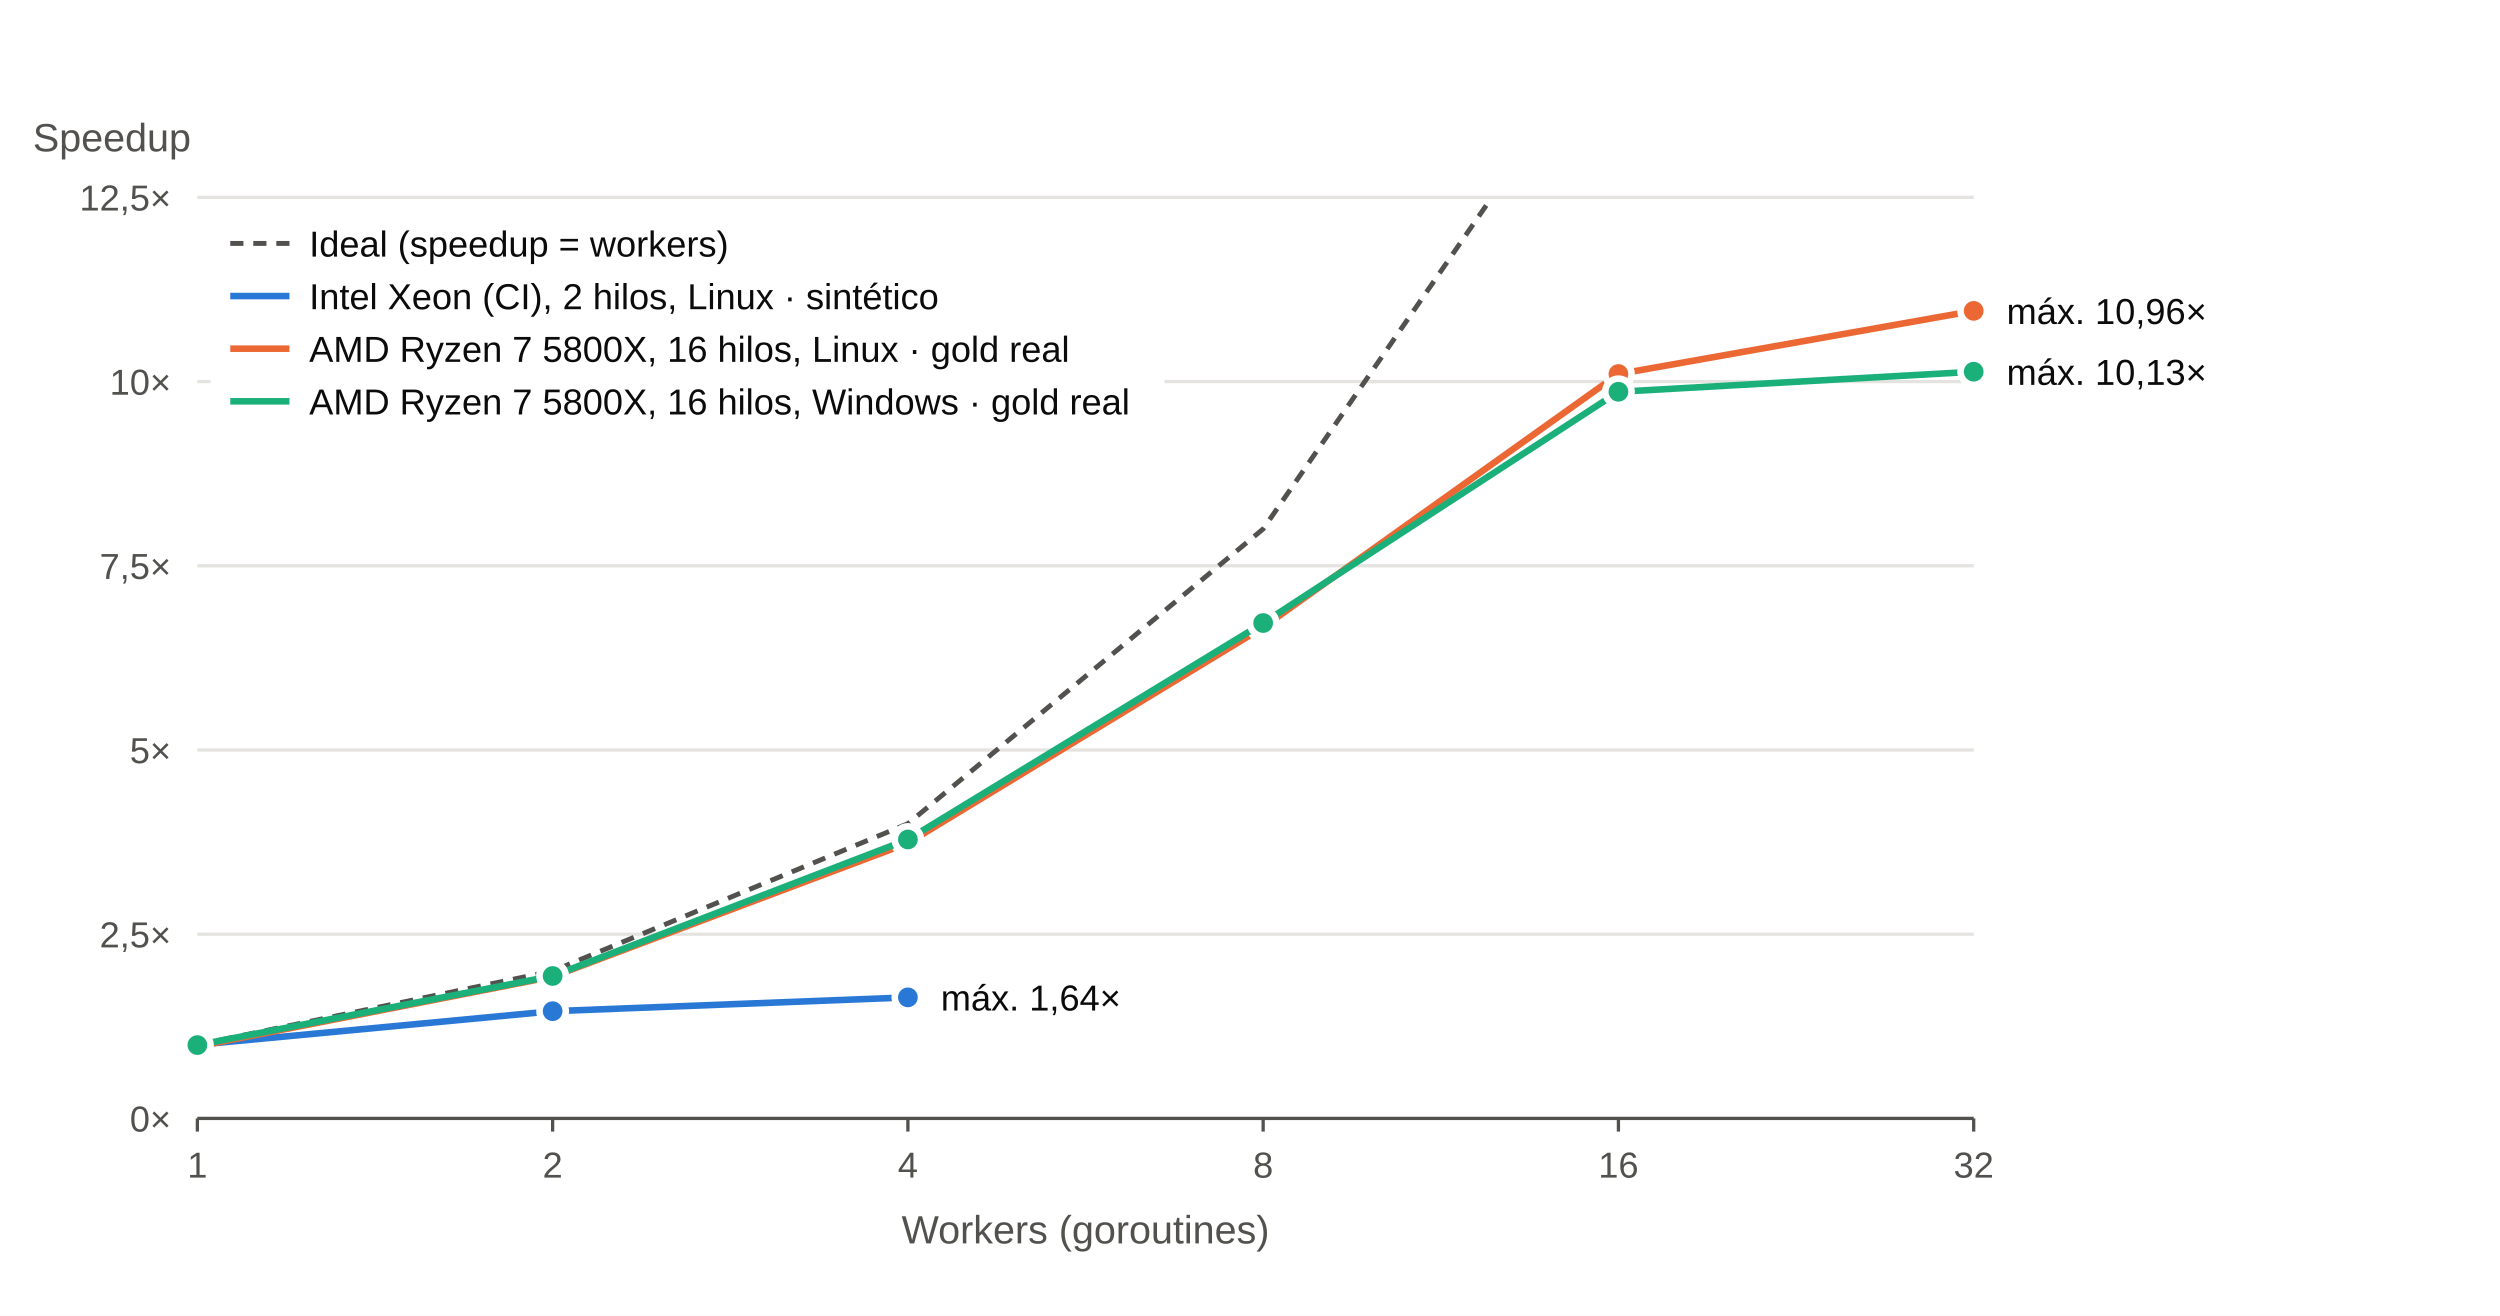
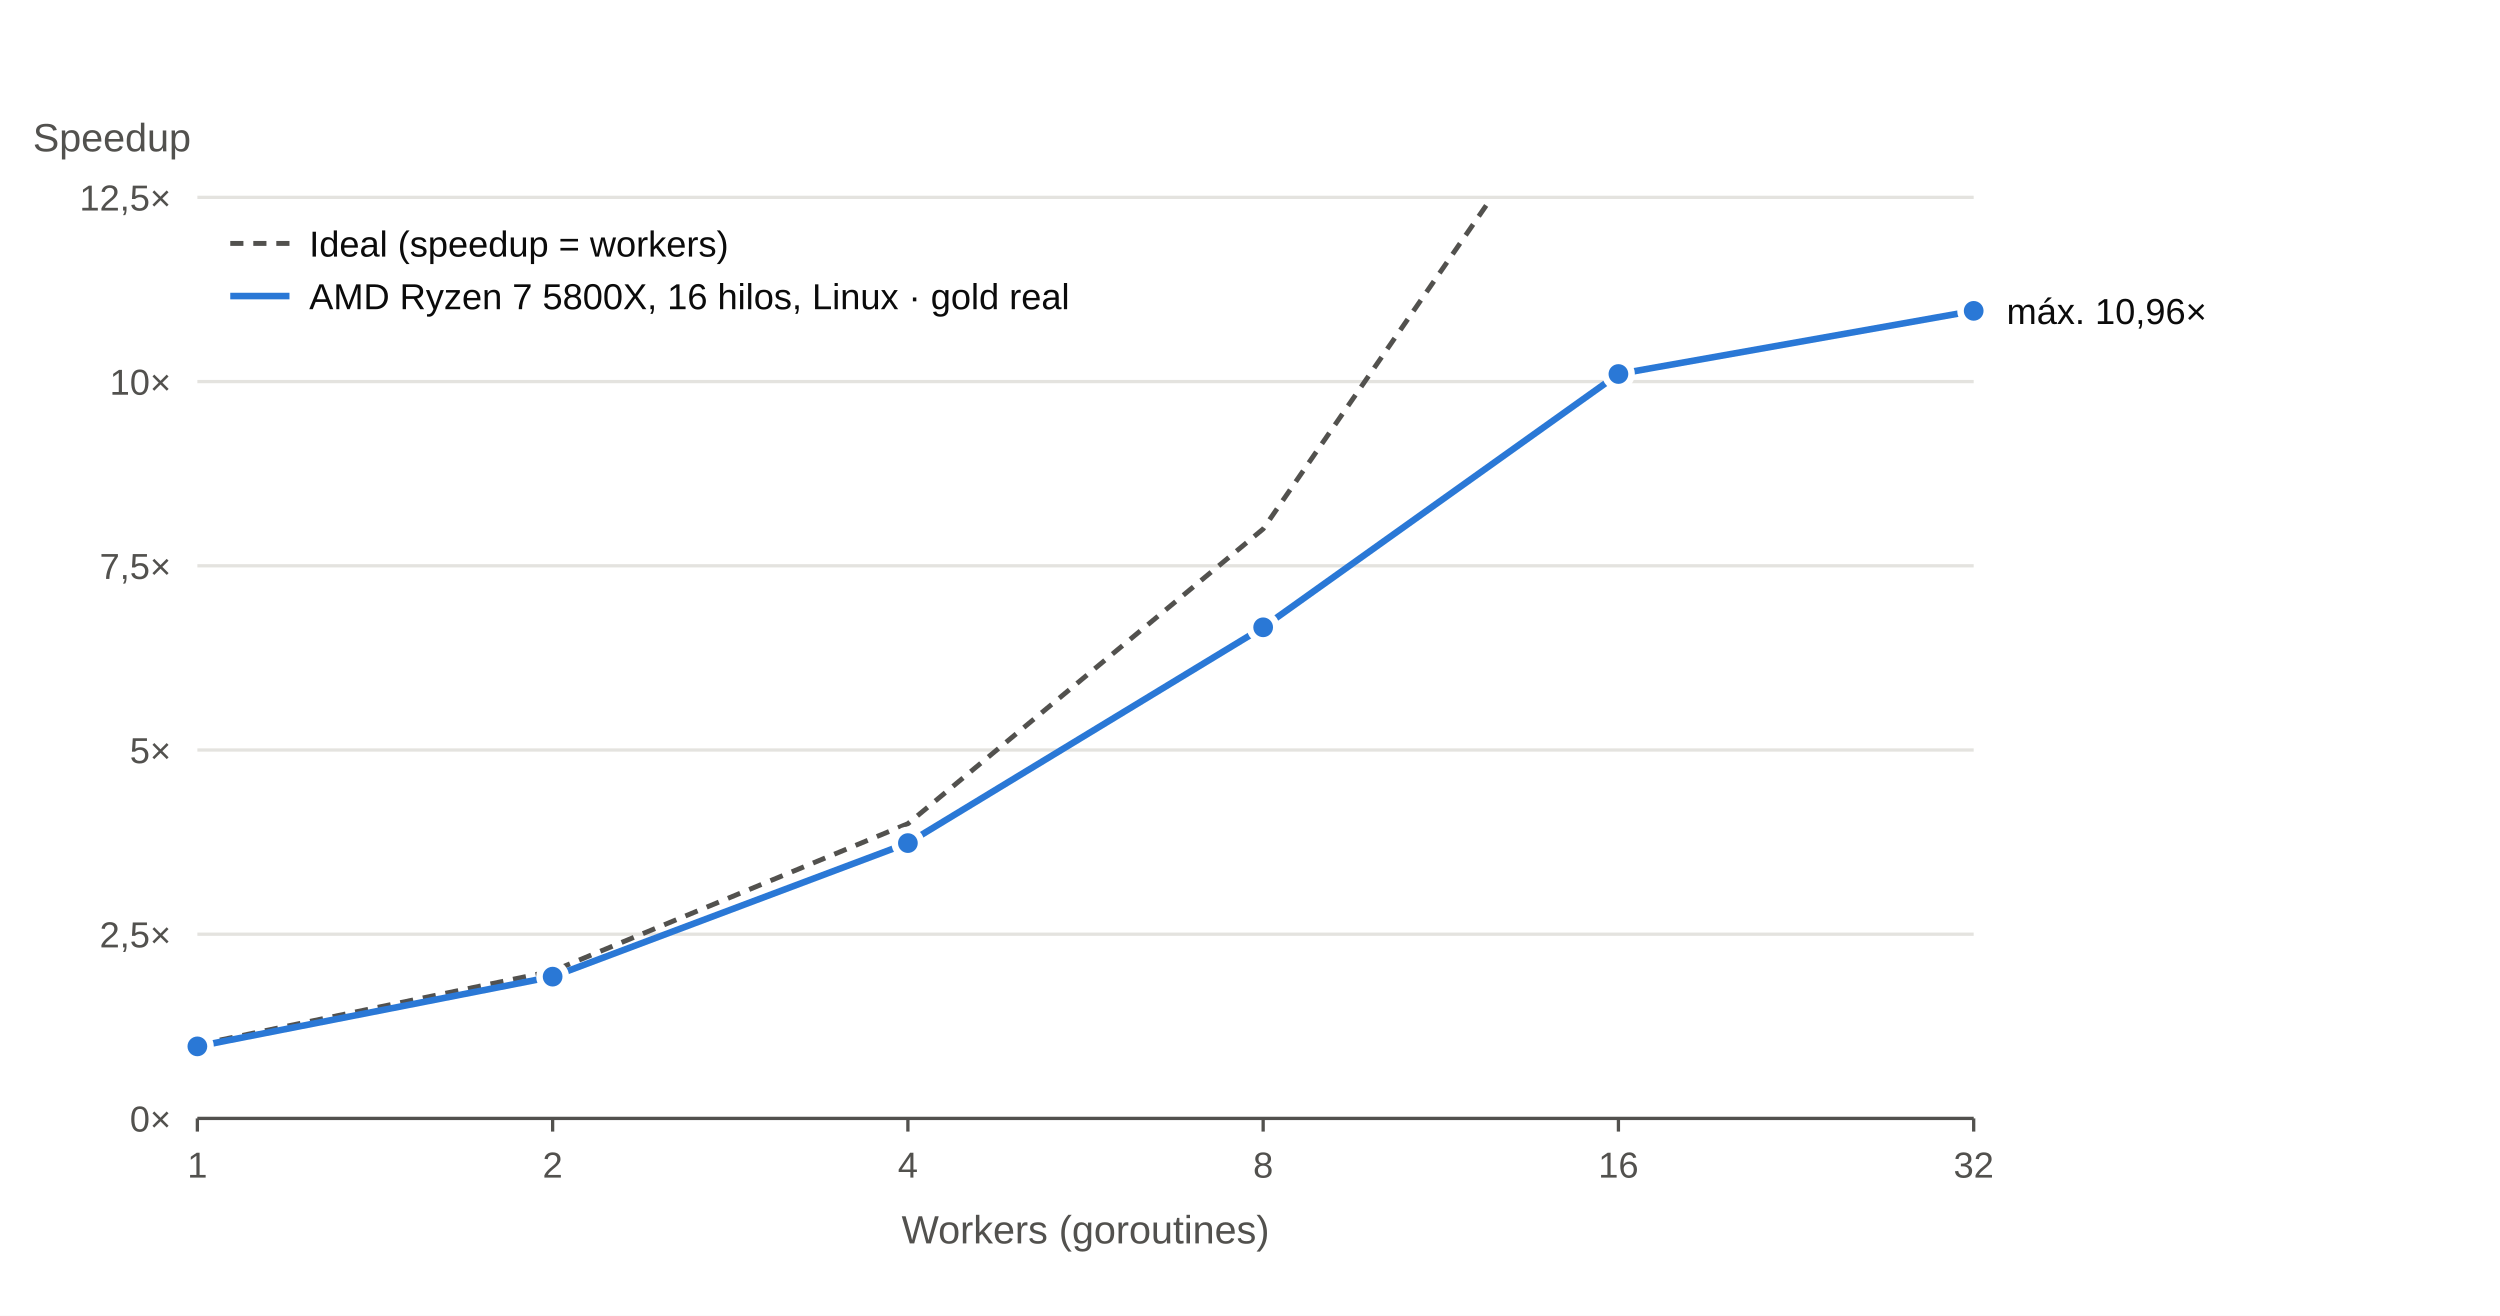
<svg xmlns="http://www.w3.org/2000/svg" width="760" height="400" viewBox="0 0 760 400" font-family="Arial, Helvetica, sans-serif">
  <rect width="760" height="400" fill="#ffffff" />
  <line x1="60.0" y1="340.0" x2="600.0" y2="340.0" stroke="#e4e3df" stroke-width="1" />
  <text x="52.0" y="344.0" font-size="11" fill="#52514e" text-anchor="end">0×</text>
  <line x1="60.0" y1="284.0" x2="600.0" y2="284.0" stroke="#e4e3df" stroke-width="1" />
  <text x="52.0" y="288.0" font-size="11" fill="#52514e" text-anchor="end">2,5×</text>
  <line x1="60.0" y1="228.0" x2="600.0" y2="228.0" stroke="#e4e3df" stroke-width="1" />
  <text x="52.0" y="232.0" font-size="11" fill="#52514e" text-anchor="end">5×</text>
  <line x1="60.0" y1="172.0" x2="600.0" y2="172.0" stroke="#e4e3df" stroke-width="1" />
  <text x="52.0" y="176.0" font-size="11" fill="#52514e" text-anchor="end">7,5×</text>
  <line x1="60.0" y1="116.0" x2="600.0" y2="116.0" stroke="#e4e3df" stroke-width="1" />
  <text x="52.0" y="120.0" font-size="11" fill="#52514e" text-anchor="end">10×</text>
  <line x1="60.0" y1="60.0" x2="600.0" y2="60.0" stroke="#e4e3df" stroke-width="1" />
  <text x="52.0" y="64.0" font-size="11" fill="#52514e" text-anchor="end">12,5×</text>
  <line x1="60.0" y1="340.0" x2="60.0" y2="344.0" stroke="#52514e" stroke-width="1" />
  <text x="60.0" y="358.0" font-size="11" fill="#52514e" text-anchor="middle">1</text>
  <line x1="168.0" y1="340.0" x2="168.0" y2="344.0" stroke="#52514e" stroke-width="1" />
  <text x="168.0" y="358.0" font-size="11" fill="#52514e" text-anchor="middle">2</text>
  <line x1="276.0" y1="340.0" x2="276.0" y2="344.0" stroke="#52514e" stroke-width="1" />
  <text x="276.0" y="358.0" font-size="11" fill="#52514e" text-anchor="middle">4</text>
  <line x1="384.0" y1="340.0" x2="384.0" y2="344.0" stroke="#52514e" stroke-width="1" />
  <text x="384.0" y="358.0" font-size="11" fill="#52514e" text-anchor="middle">8</text>
  <line x1="492.0" y1="340.0" x2="492.0" y2="344.0" stroke="#52514e" stroke-width="1" />
  <text x="492.0" y="358.0" font-size="11" fill="#52514e" text-anchor="middle">16</text>
  <line x1="600.0" y1="340.0" x2="600.0" y2="344.0" stroke="#52514e" stroke-width="1" />
  <text x="600.0" y="358.0" font-size="11" fill="#52514e" text-anchor="middle">32</text>
  <line x1="60.0" y1="340.0" x2="600.0" y2="340.0" stroke="#52514e" stroke-width="1" />
  <text x="330.0" y="378.0" font-size="12" fill="#52514e" text-anchor="middle">Workers (goroutines)</text>
  <text x="10.0" y="46.0" font-size="12" fill="#52514e" text-anchor="start">Speedup</text>
  <polyline points="60.0,317.6 168.0,295.2 276.0,250.4 384.0,160.8 453.5,60.0" fill="none" stroke="#52514e" stroke-width="1.5" stroke-dasharray="4 3" />
-   <polyline points="60.0,317.6 168.0,307.4 276.0,303.2" fill="none" stroke="#2a78d6" stroke-width="2" stroke-linejoin="round" />
-   <circle cx="60.0" cy="317.6" r="4" fill="#2a78d6" stroke="#ffffff" stroke-width="2" />
-   <circle cx="168.0" cy="307.4" r="4" fill="#2a78d6" stroke="#ffffff" stroke-width="2" />
-   <circle cx="276.0" cy="303.2" r="4" fill="#2a78d6" stroke="#ffffff" stroke-width="2" />
-   <text x="286.0" y="307.2" font-size="11" fill="#0b0b0b" text-anchor="start">máx. 1,64×</text>
-   <polyline points="60.0,318.1 168.0,296.9 276.0,256.3 384.0,190.7 492.0,113.7 600.0,94.5" fill="none" stroke="#eb6834" stroke-width="2" stroke-linejoin="round" />
-   <circle cx="60.0" cy="318.1" r="4" fill="#eb6834" stroke="#ffffff" stroke-width="2" />
-   <circle cx="168.0" cy="296.9" r="4" fill="#eb6834" stroke="#ffffff" stroke-width="2" />
-   <circle cx="276.0" cy="256.3" r="4" fill="#eb6834" stroke="#ffffff" stroke-width="2" />
-   <circle cx="384.0" cy="190.7" r="4" fill="#eb6834" stroke="#ffffff" stroke-width="2" />
-   <circle cx="492.0" cy="113.7" r="4" fill="#eb6834" stroke="#ffffff" stroke-width="2" />
-   <circle cx="600.0" cy="94.5" r="4" fill="#eb6834" stroke="#ffffff" stroke-width="2" />
+   <polyline points="60.0,318.1 168.0,296.9 276.0,256.3 384.0,190.7 492.0,113.7 600.0,94.5" fill="none" stroke="#2a78d6" stroke-width="2" stroke-linejoin="round" />
+   <circle cx="60.0" cy="318.1" r="4" fill="#2a78d6" stroke="#ffffff" stroke-width="2" />
+   <circle cx="168.0" cy="296.9" r="4" fill="#2a78d6" stroke="#ffffff" stroke-width="2" />
+   <circle cx="276.0" cy="256.3" r="4" fill="#2a78d6" stroke="#ffffff" stroke-width="2" />
+   <circle cx="384.0" cy="190.7" r="4" fill="#2a78d6" stroke="#ffffff" stroke-width="2" />
+   <circle cx="492.0" cy="113.7" r="4" fill="#2a78d6" stroke="#ffffff" stroke-width="2" />
+   <circle cx="600.0" cy="94.5" r="4" fill="#2a78d6" stroke="#ffffff" stroke-width="2" />
  <text x="610.0" y="98.5" font-size="11" fill="#0b0b0b" text-anchor="start">máx. 10,96×</text>
-   <polyline points="60.0,317.7 168.0,296.7 276.0,255.2 384.0,189.4 492.0,119.1 600.0,113.0" fill="none" stroke="#1baf7a" stroke-width="2" stroke-linejoin="round" />
-   <circle cx="60.0" cy="317.7" r="4" fill="#1baf7a" stroke="#ffffff" stroke-width="2" />
-   <circle cx="168.0" cy="296.7" r="4" fill="#1baf7a" stroke="#ffffff" stroke-width="2" />
-   <circle cx="276.0" cy="255.2" r="4" fill="#1baf7a" stroke="#ffffff" stroke-width="2" />
-   <circle cx="384.0" cy="189.4" r="4" fill="#1baf7a" stroke="#ffffff" stroke-width="2" />
-   <circle cx="492.0" cy="119.1" r="4" fill="#1baf7a" stroke="#ffffff" stroke-width="2" />
-   <circle cx="600.0" cy="113.0" r="4" fill="#1baf7a" stroke="#ffffff" stroke-width="2" />
-   <text x="610.0" y="117.0" font-size="11" fill="#0b0b0b" text-anchor="start">máx. 10,13×</text>
-   <rect x="64.0" y="62.0" width="290" height="70.0" fill="#ffffff" />
+   <rect x="64.0" y="62.0" width="290" height="38.0" fill="#ffffff" />
  <line x1="70.0" y1="74.0" x2="88.0" y2="74.0" stroke="#52514e" stroke-width="1.5" stroke-dasharray="4 3" />
  <text x="94.0" y="78.0" font-size="11" fill="#0b0b0b" text-anchor="start">Ideal (speedup = workers)</text>
  <line x1="70.0" y1="90.0" x2="88.0" y2="90.0" stroke="#2a78d6" stroke-width="2" />
-   <text x="94.0" y="94.0" font-size="11" fill="#0b0b0b" text-anchor="start">Intel Xeon (CI), 2 hilos, Linux · sintético</text>
-   <line x1="70.0" y1="106.0" x2="88.0" y2="106.0" stroke="#eb6834" stroke-width="2" />
-   <text x="94.0" y="110.0" font-size="11" fill="#0b0b0b" text-anchor="start">AMD Ryzen 7 5800X, 16 hilos, Linux · gold real</text>
-   <line x1="70.0" y1="122.0" x2="88.0" y2="122.0" stroke="#1baf7a" stroke-width="2" />
-   <text x="94.0" y="126.0" font-size="11" fill="#0b0b0b" text-anchor="start">AMD Ryzen 7 5800X, 16 hilos, Windows · gold real</text>
+   <text x="94.0" y="94.0" font-size="11" fill="#0b0b0b" text-anchor="start">AMD Ryzen 7 5800X, 16 hilos, Linux · gold real</text>
</svg>
